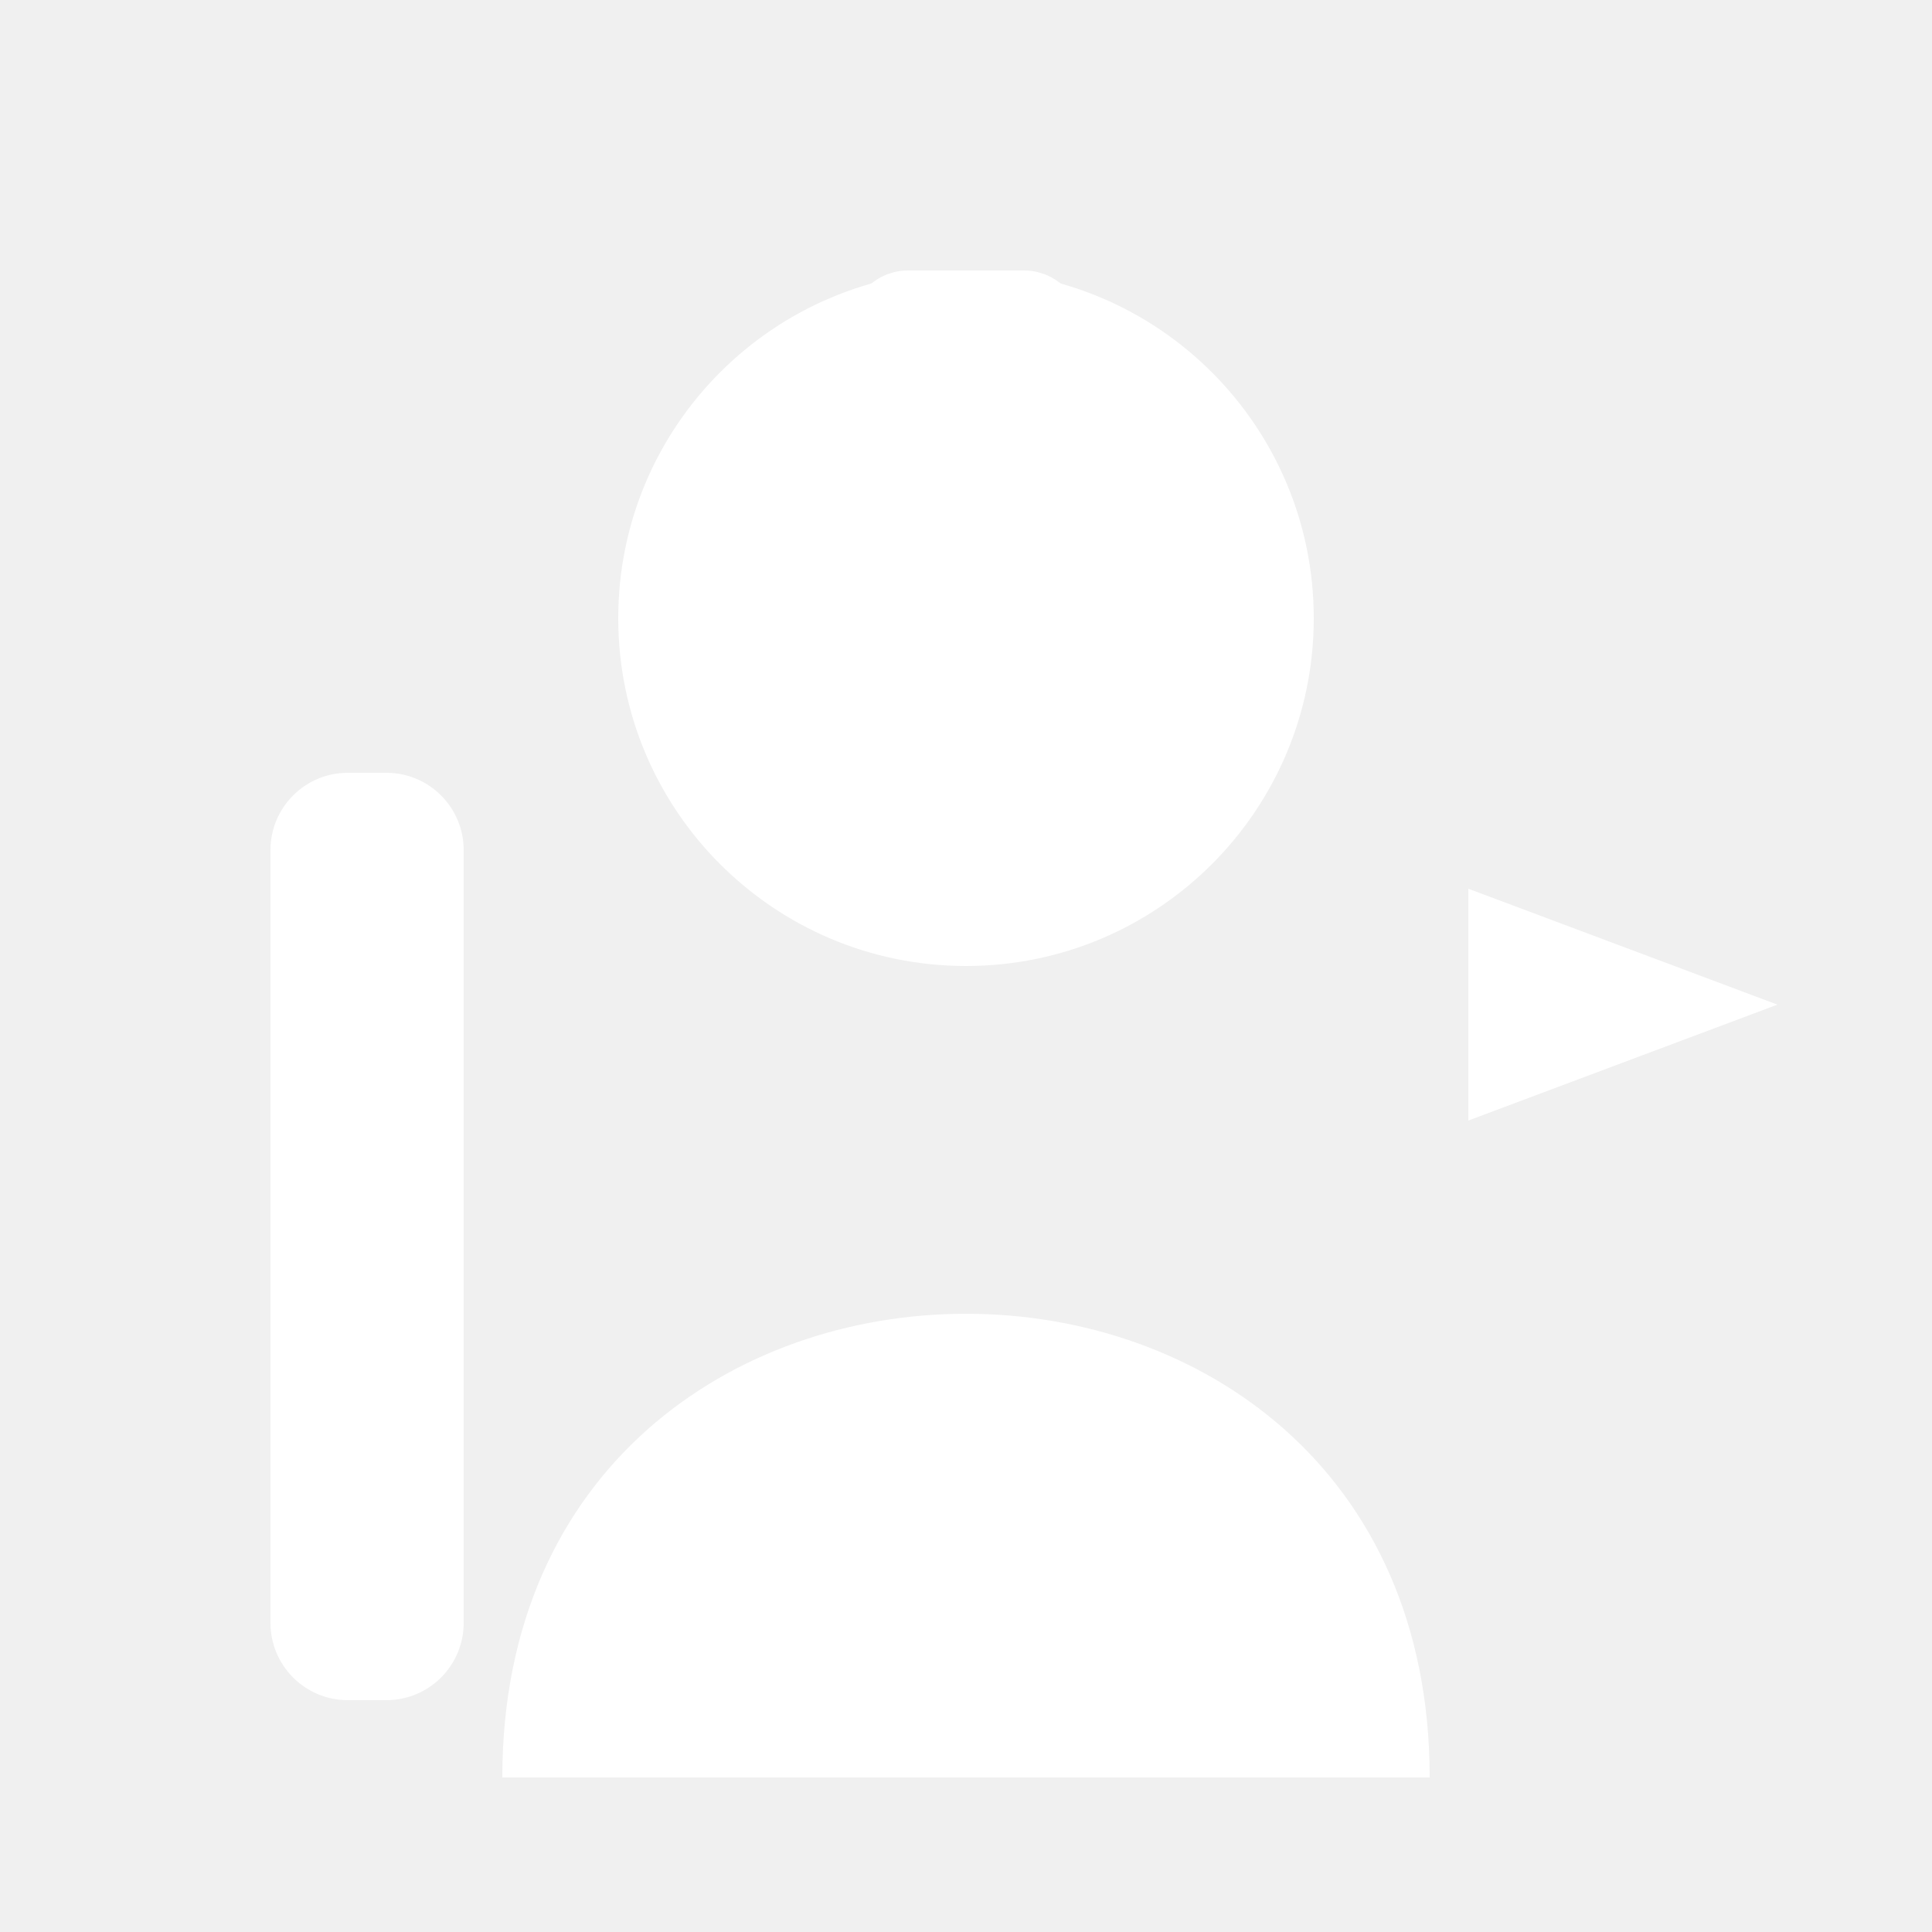
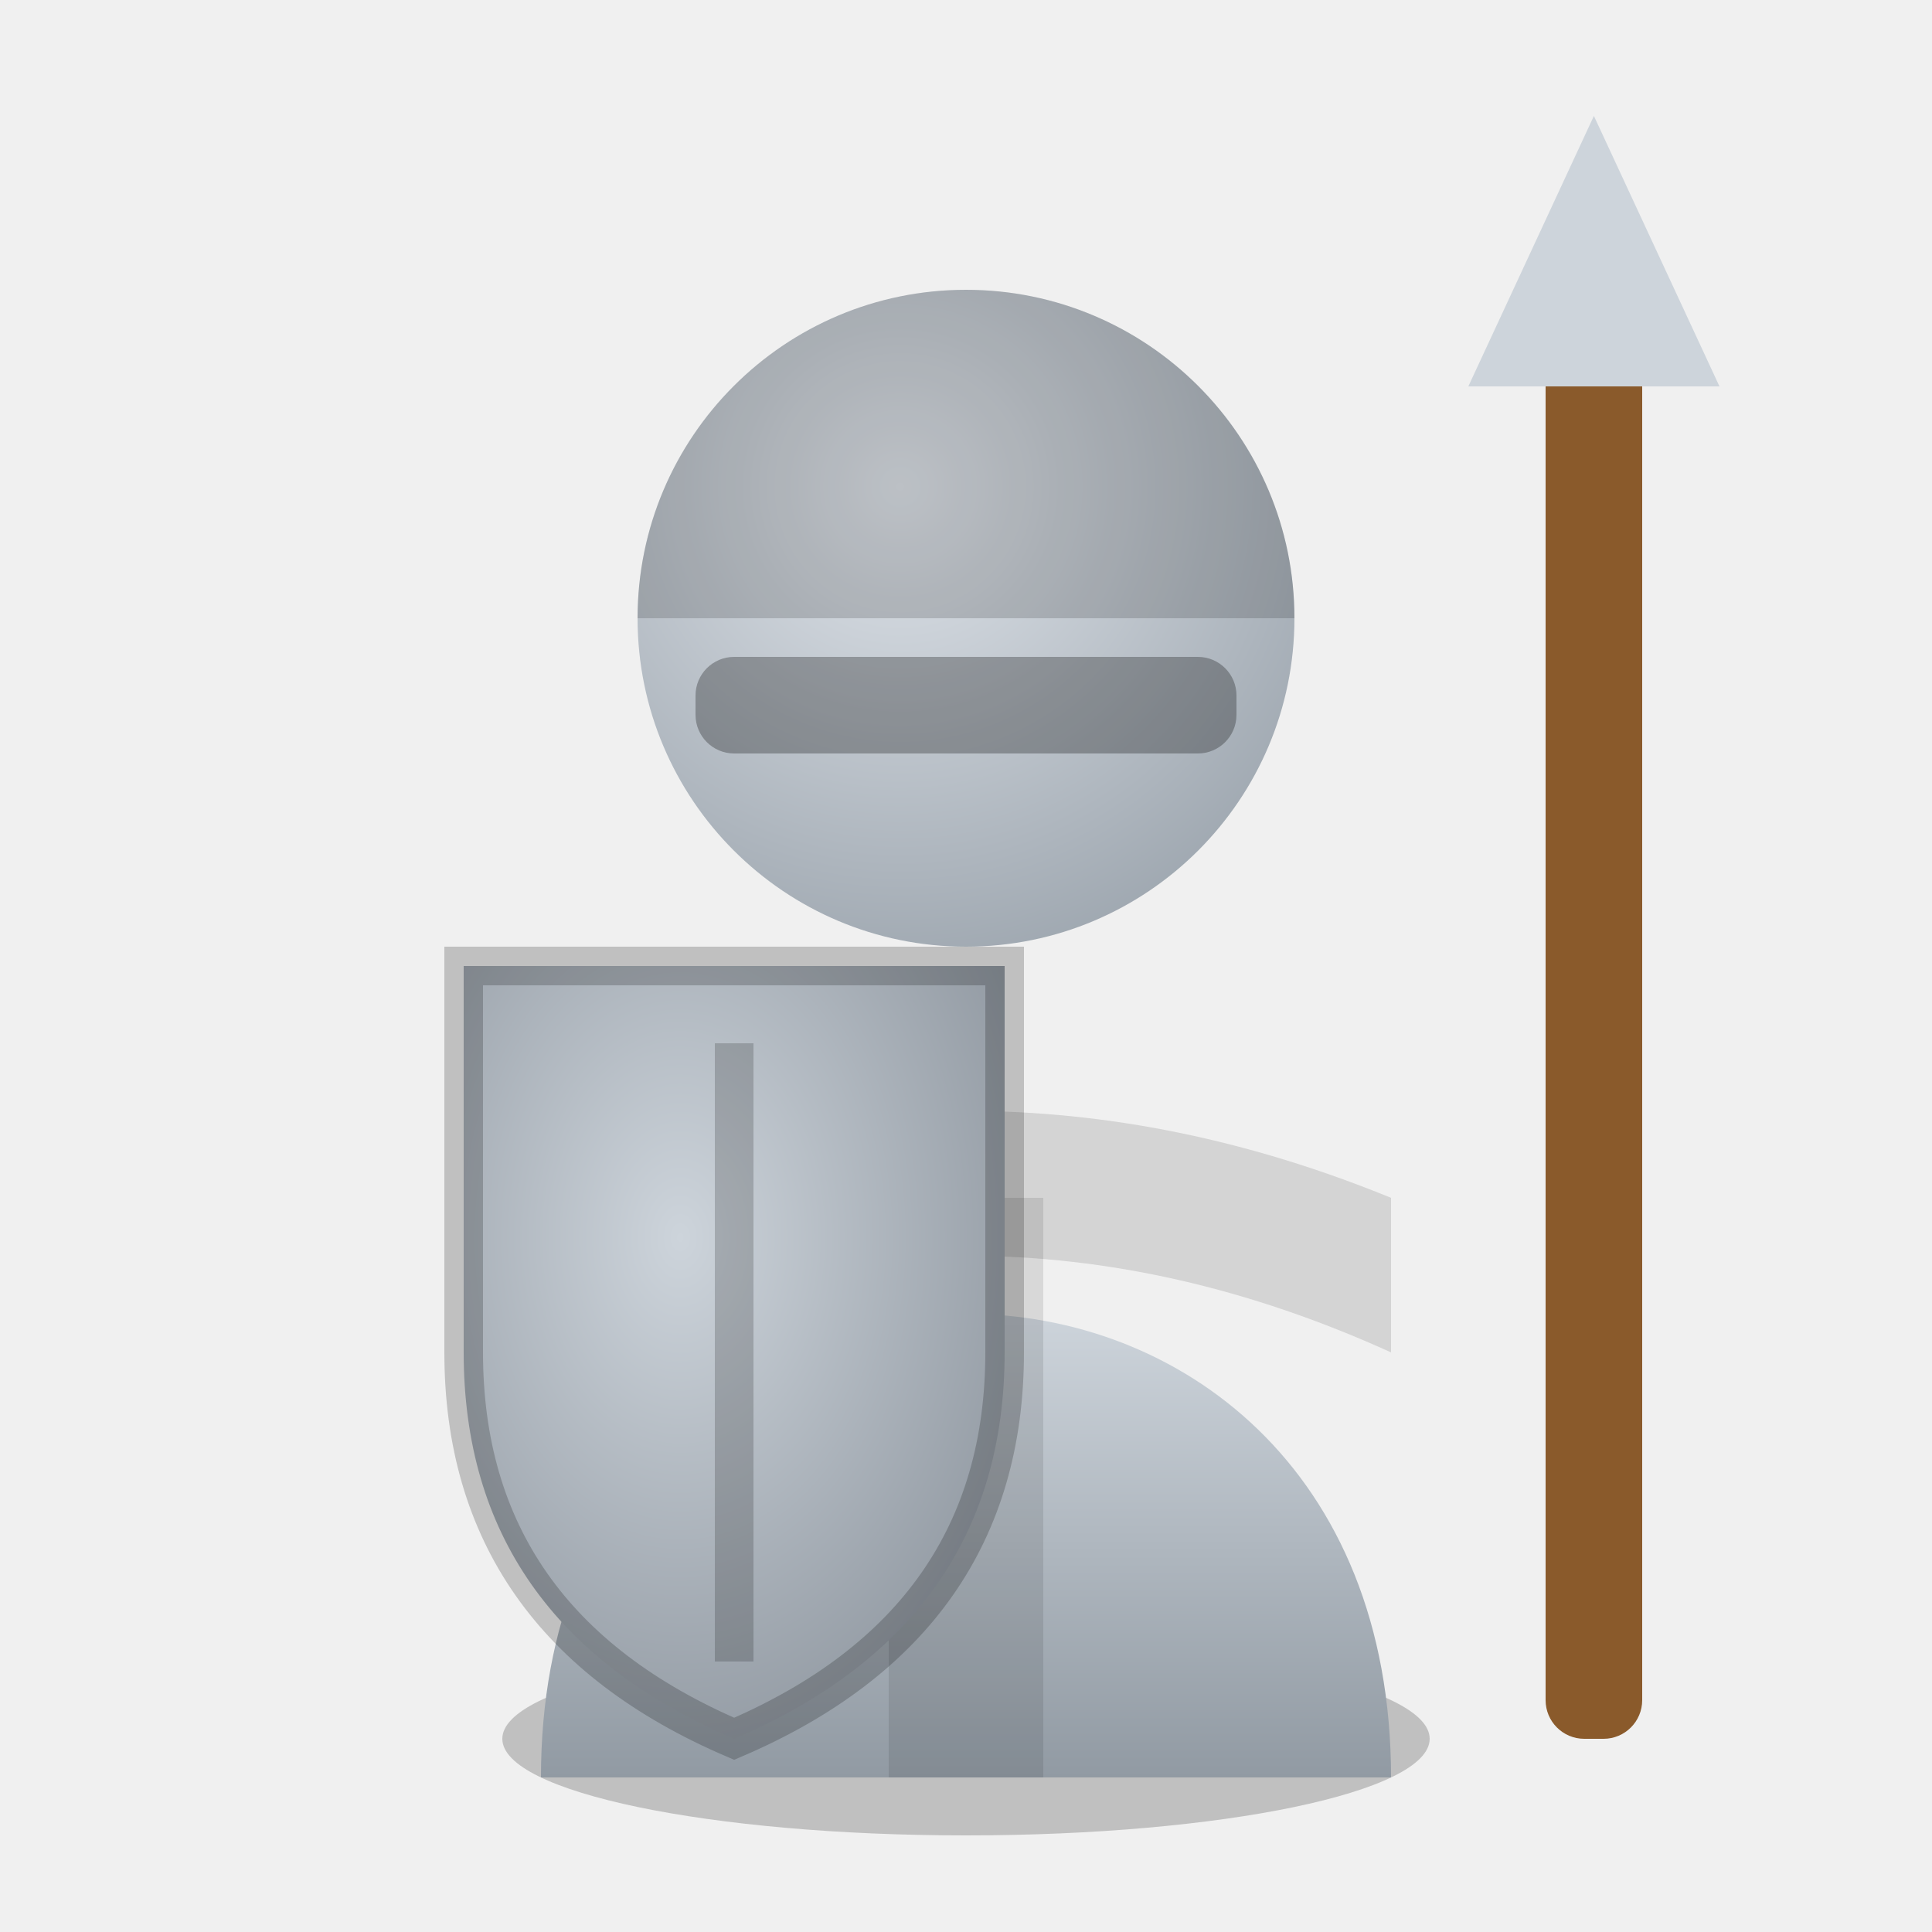
<svg xmlns="http://www.w3.org/2000/svg" viewBox="0 0 100 100">
-   <circle cx="50" cy="32" r="18" fill="#ffffff" />
-   <rect x="44" y="14" width="12" height="14" rx="3" fill="#ffffff" />
-   <path d="M26 92 C26 60 74 60 74 92 Z" fill="#ffffff" />
-   <rect x="14" y="40" width="10" height="48" rx="4" fill="#ffffff" />
-   <polygon points="76,46 92,52 76,58" fill="#ffffff" />
+   <defs>
+     <linearGradient id="sArmor" x1="0" y1="0" x2="0" y2="1">
+       <stop offset="0" stop-color="#cdd4db" />
+       <stop offset="1" stop-color="#919aa3" />
+     </linearGradient>
+     <radialGradient id="sHelm" cx="0.4" cy="0.3" r="0.8">
+       <stop offset="0" stop-color="#dfe4ea" />
+       <stop offset="1" stop-color="#9aa3ac" />
+     </radialGradient>
+     <radialGradient id="sShield" cx="0.4" cy="0.35" r="0.8">
+       <stop offset="0" stop-color="#cdd4db" />
+       <stop offset="1" stop-color="#8a929b" />
+     </radialGradient>
+   </defs>
+   <ellipse cx="50" cy="90" rx="24" ry="5" fill="#000000" opacity="0.2" />
+   <rect x="80" y="14" width="5" height="76" rx="2" fill="#8a5a2b" />
+   <polygon points="82.5,6 89,20 76,20" fill="#cdd4db" />
+   <path d="M28 92 C28 60 72 60 72 92 Z" fill="url(#sArmor)" />
+   <path d="M28 70 q22 -10 44 0 l0 -8 q-22 -9 -44 0Z" fill="#000000" opacity="0.12" />
+   <rect x="46" y="62" width="8" height="30" fill="#000000" opacity="0.1" />
+   <path d="M24 50 L24 70 Q24 84 38 90 Q52 84 52 70 L52 50 Z" fill="url(#sShield)" stroke="#000000" stroke-opacity="0.2" stroke-width="2" />
+   <path d="M38 54 L38 86" stroke="#000000" stroke-opacity="0.18" stroke-width="2" />
+   <circle cx="50" cy="32" r="17" fill="url(#sHelm)" />
+   <path d="M33 32 a17 17 0 0 1 34 0 Z" fill="#000000" opacity="0.16" />
+   <rect x="36" y="34" width="28" height="5" rx="2" fill="#000000" opacity="0.28" />
</svg>
